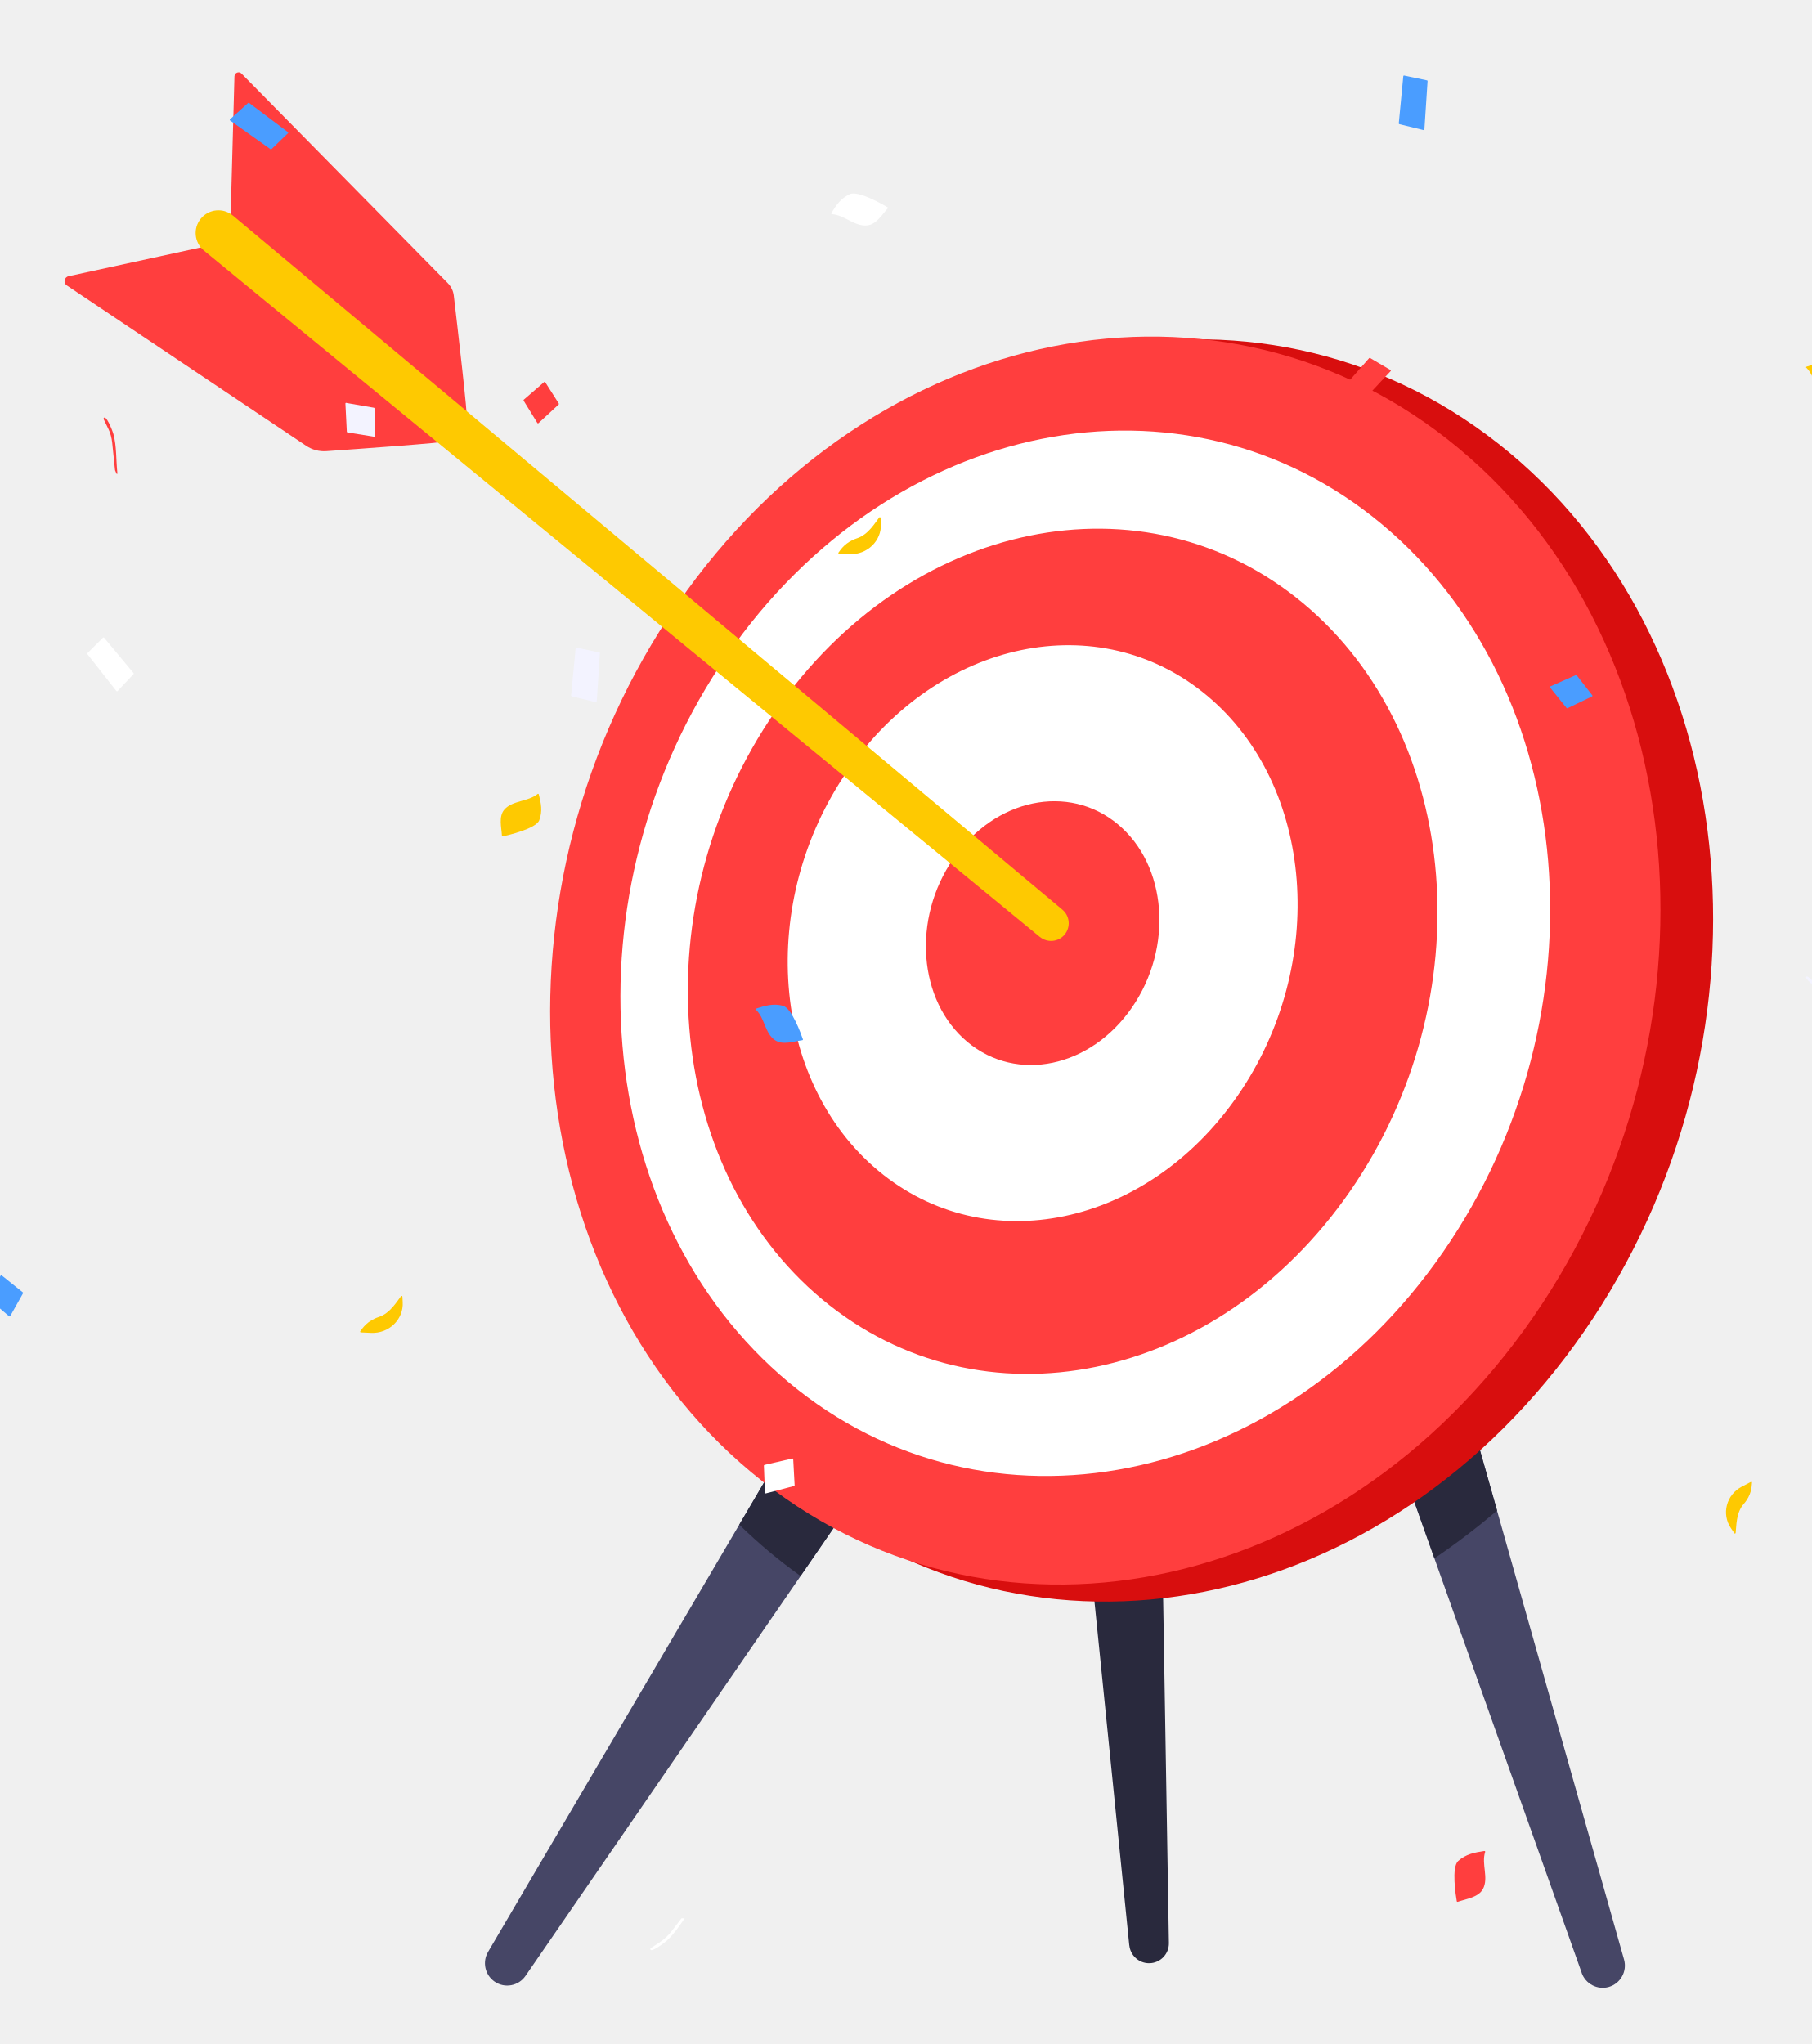
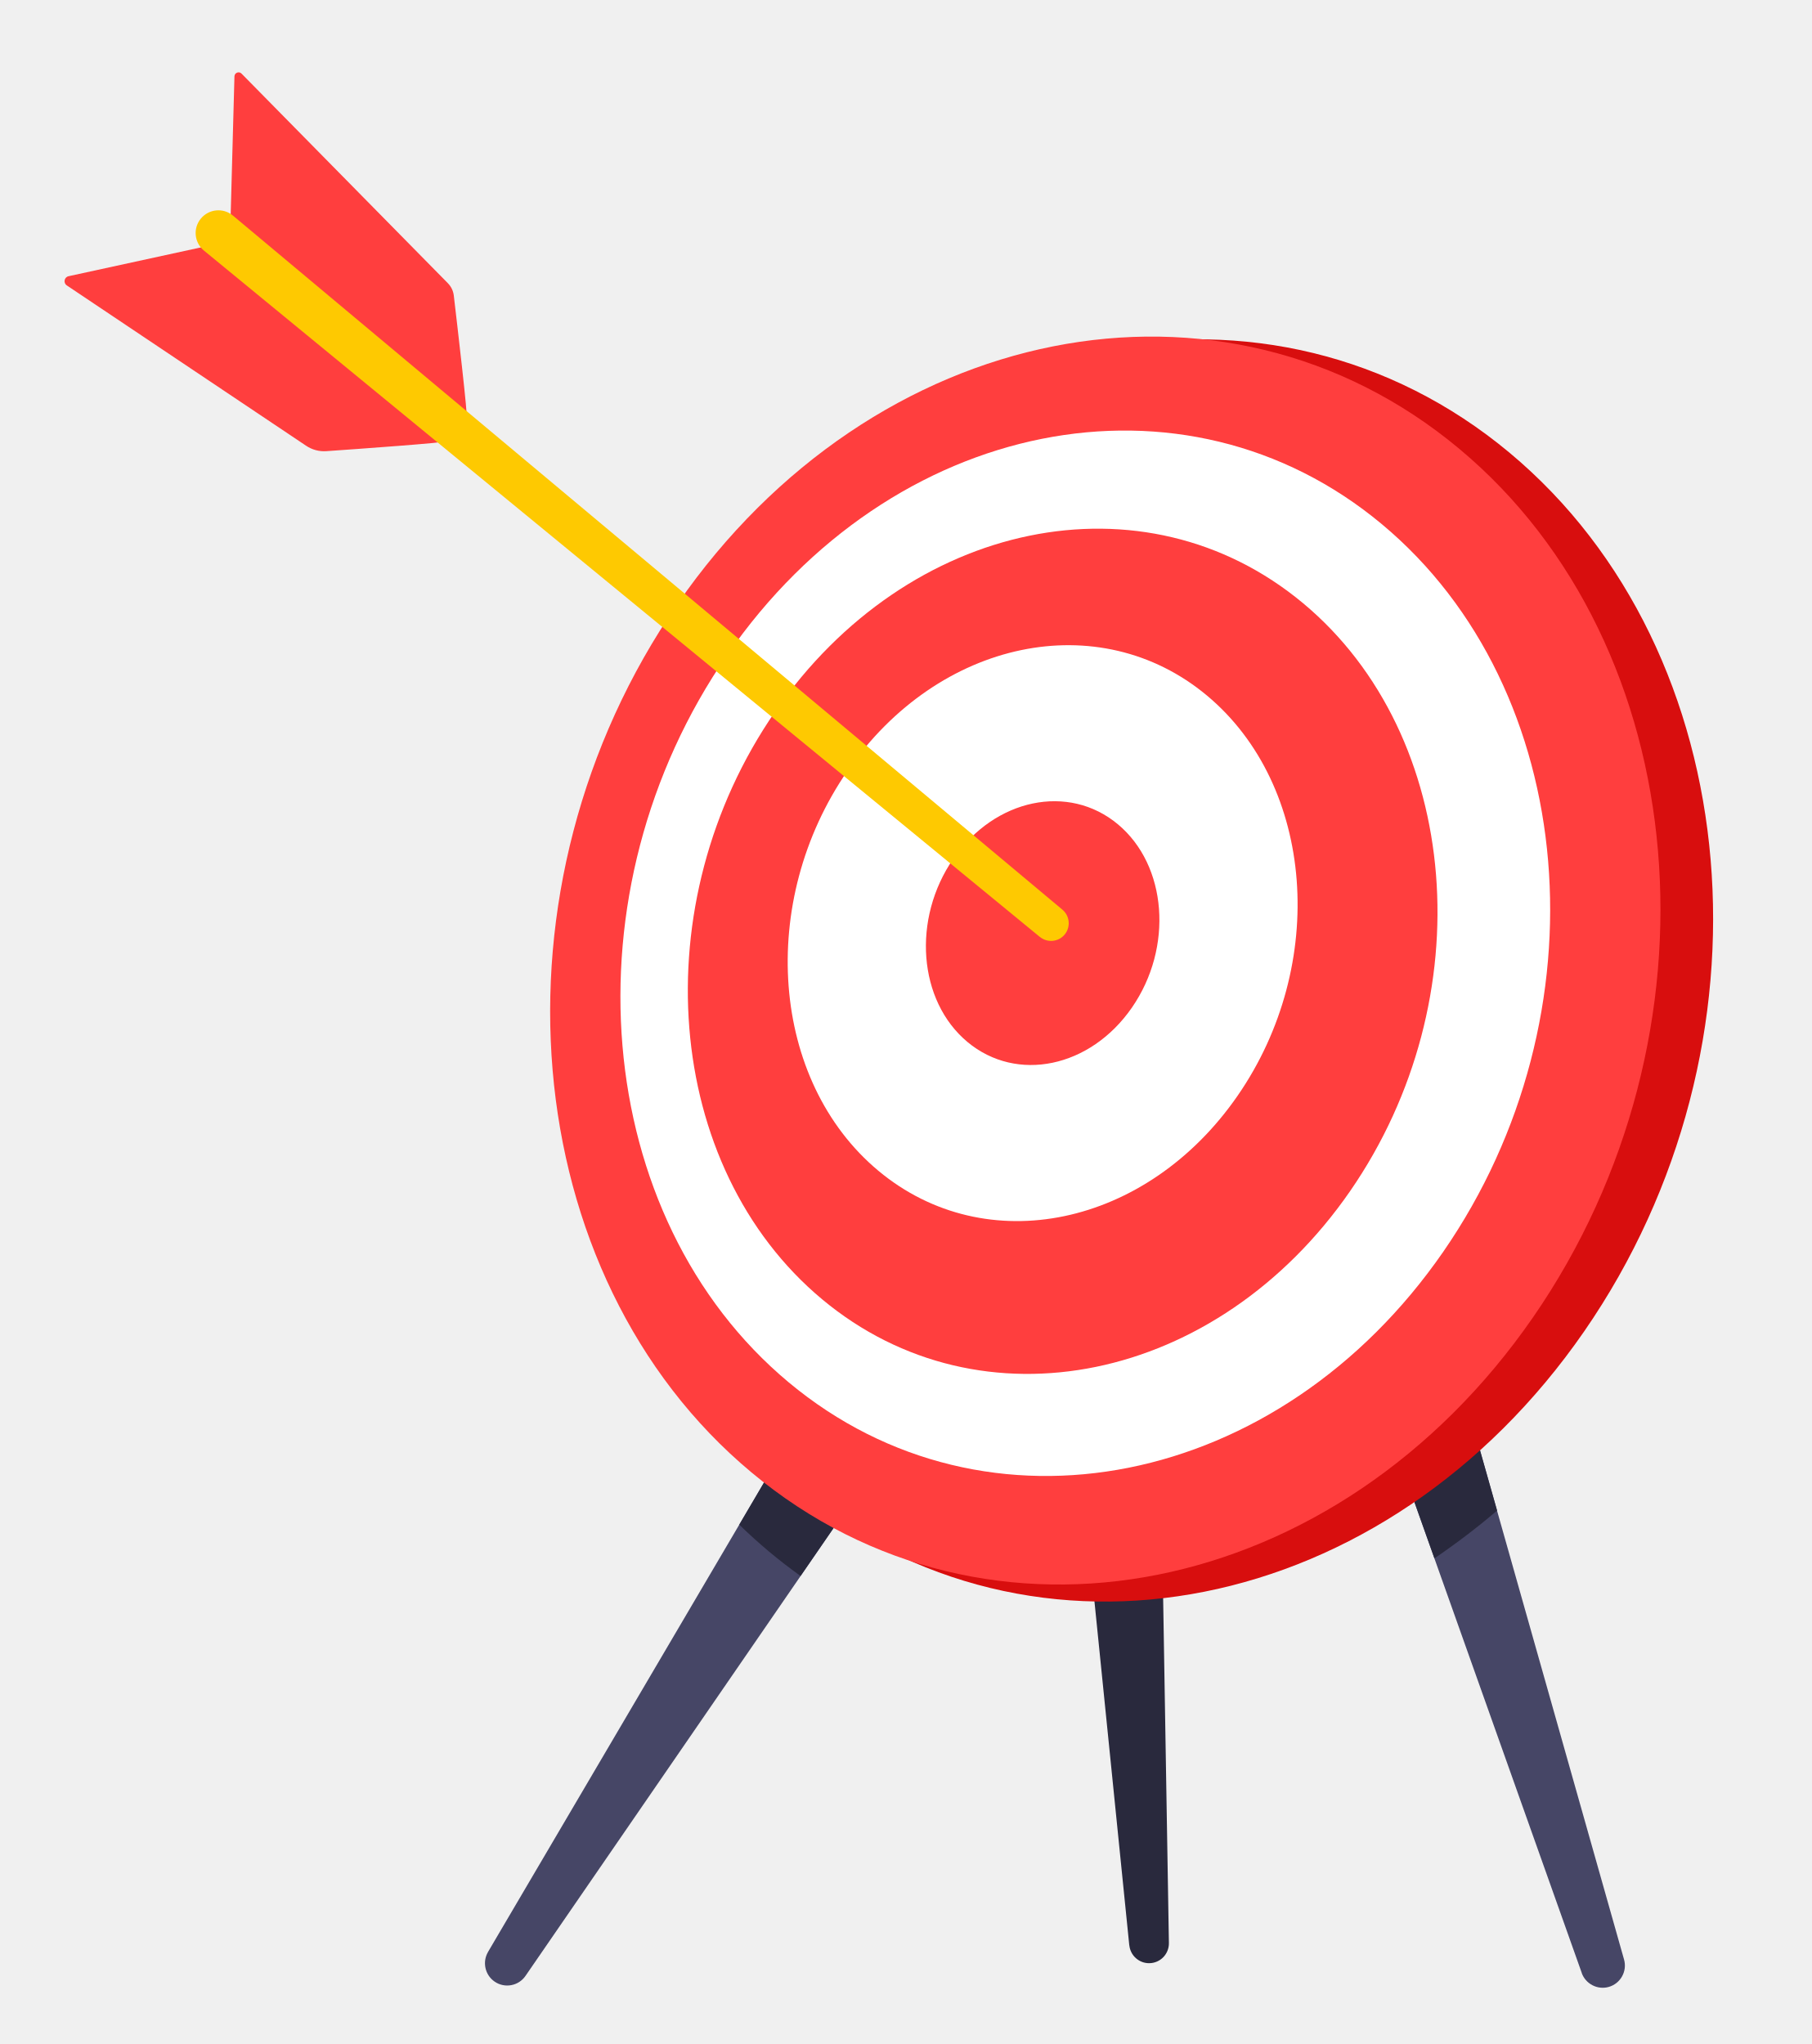
<svg xmlns="http://www.w3.org/2000/svg" id="_圖層_1" data-name="圖層_1" version="1.1" viewBox="0 0 308.21 347.81">
  <defs>
    <style>
  
      .st1 {
        fill: #00bdff;
      }

      .st2 {
        fill: #4a9dff;
      }

      .st3 {
        fill: #d80e0e;
      }

      .st5 {
        fill: #fec901;
      }

      .st6 {
        fill: #ff3e3e;
      }

      .st7 {
        fill: #fff;
      }

      .st8 {
        fill: #464666;
      }

      .st9 {
        fill: #29293d;
      }

      .st10 {
        fill: #f3f3ff;
      }

      .st11 {
        clip-path: url(#clippath);
      }
    </style>
    <clipPath id="clippath">
      <rect class="st0" x="-287.96" y="-628.57" width="1055.04" height="590.75" />
    </clipPath>
  </defs>
  <g class="st11">
    <ellipse class="st1" cx="367.41" cy="-109.03" rx="591.33" ry="499.25" />
  </g>
  <g>
    <g>
      <path class="st8" d="M83.03,332.15l76.98-130.93c2.57-4.37,8.2-5.83,12.57-3.26,4.37,2.57,5.83,8.2,3.26,12.57-.11.18-.23.38-.35.55l-86.08,125.14c-1.18,1.72-3.54,2.16-5.26.97-1.64-1.13-2.11-3.34-1.12-5.03Z" />
      <path class="st9" d="M192.14,331.03l-13.88-137.07c-.51-5.05,3.16-9.55,8.21-10.06,5.05-.51,9.55,3.16,10.06,8.21.03.25.04.52.05.77l2.3,137.75c.03,1.86-1.45,3.4-3.32,3.43-1.76.03-3.24-1.31-3.41-3.04Z" />
      <path class="st8" d="M269.13,335.73l-54.95-154.61c-1.7-4.78.8-10.03,5.57-11.72,4.78-1.7,10.03.8,11.72,5.57.07.18.13.39.18.58l44.67,157.88c.57,2.01-.6,4.1-2.61,4.67-1.92.54-3.93-.52-4.59-2.37Z" />
      <path class="st9" d="M231.66,175.55c-.05-.18-.12-.39-.18-.58-1.7-4.78-6.95-7.27-11.72-5.57-4.78,1.7-7.27,6.95-5.57,11.72l29.87,84.05c3.69-2.51,7.26-5.22,10.66-8.13l-23.06-81.49Z" />
      <path class="st9" d="M172.58,197.95c-4.37-2.57-10-1.11-12.57,3.26l-34.23,58.23c3.25,3.17,6.73,6.09,10.43,8.73l39.28-57.1c.12-.17.24-.37.35-.55,2.57-4.37,1.11-10-3.26-12.57Z" />
      <g>
        <path class="st3" d="M269.55,226.53c-33.63,48.66-93.85,60.61-134.51,26.71-40.66-33.91-46.35-100.84-12.72-149.5,33.63-48.66,93.85-60.61,134.51-26.71,40.66,33.91,46.35,100.84,12.72,149.5Z" />
        <path class="st6" d="M260.84,224.15c-33.25,48.1-92.79,59.93-132.98,26.4-40.2-33.52-45.83-99.69-12.58-147.8,33.25-48.1,92.79-59.93,132.98-26.4,40.2,33.52,45.83,99.69,12.58,147.8Z" />
        <path class="st7" d="M245.56,213c-27.87,40.32-77.73,50.27-111.37,22.22-33.63-28.05-38.31-83.48-10.44-123.8,27.87-40.32,77.73-50.27,111.37-22.22,33.63,28.05,38.31,83.48,10.44,123.8Z" />
        <path class="st6" d="M229.72,202.67c-22.6,32.7-62.83,40.95-89.84,18.42-27.01-22.53-30.59-67.3-7.99-100.01,22.6-32.7,62.83-40.95,89.84-18.42,27.01,22.53,30.59,67.3,7.99,100.01Z" />
        <path class="st7" d="M210.57,186.45c-15.44,22.33-42.8,28.05-61.12,12.77-18.32-15.28-20.66-45.77-5.22-68.1,15.44-22.33,42.8-28.05,61.12-12.77,18.32,15.28,20.66,45.77,5.22,68.1Z" />
        <path class="st6" d="M192.59,171.45c-7.07,10.23-19.6,12.85-27.99,5.85s-9.46-20.96-2.39-31.19c7.07-10.23,19.6-12.85,27.99-5.85,8.39,7,9.46,20.96,2.39,31.19Z" />
      </g>
      <g>
        <path class="st6" d="M79.39,71.11c.31.4-1.63-16.13-2.18-20.82-.09-.79-.45-1.53-1.01-2.1L41.09,12.52c-.43-.44-1.18-.14-1.2.47l-.68,24.97,40.18,33.15Z" />
        <path class="st6" d="M75.73,75.09c.43.22-14.76,1.3-20.19,1.68-1.23.09-2.45-.24-3.47-.93L11.37,48.57c-.64-.43-.45-1.41.3-1.57l24.02-5.23,40.04,33.31Z" />
        <path class="st5" d="M176.91,159.42L34.7,42.64c-1.65-1.36-1.89-3.79-.53-5.44s3.79-1.89,5.44-.53l.03.02,141.12,118.1c1.27,1.07,1.44,2.96.38,4.24-1.06,1.27-2.94,1.44-4.22.39Z" />
      </g>
    </g>
-     <g>
-       <g>
-         <g>
-           <g>
-             <g>
-               <path class="st7" d="M141.55,36.43c-.09,0-.14-.1-.1-.18.83-1.35,1.62-2.51,3.15-3.21,1.43-.65,5.64,1.77,6.42,2.23.06.04.08.12.03.18-.99,1.09-1.96,2.76-3.53,2.91-2.12.2-3.81-1.76-5.96-1.92Z" />
-               <path class="st7" d="M14.87,111.15l2.65-2.64c.05-.05.14-.05.19,0l5.02,6.03s.04.11,0,.15l-2.73,2.9c-.05.06-.14.05-.19,0l-4.95-6.3s-.03-.11,0-.16Z" />
-               <path class="st5" d="M307.33,62.59c-.07-.06-.04-.17.05-.2,1.54-.51,2.92-.9,4.55-.48,1.52.39,3.11,4.87,3.4,5.71.02.07-.02.14-.1.15-1.49.21-3.34.88-4.64,0-1.75-1.17-1.72-3.72-3.25-5.19Z" />
-               <path class="st6" d="M19.82,80.59c-.08-.18-.15-.36-.23-.54,0-.02-.01-.04-.02-.06l-.48-4.65c-.09-.83-.3-1.64-.62-2.29,0,0-.66-1.36-.83-1.72-.02-.05-.03-.13,0-.17.35-.69,1.43,1.9,1.66,2.71.56,2.03.43,4.45.67,6.61.02.18-.08.25-.14.1Z" />
-               <path class="st2" d="M242.8,13.68l-3.88-.82c-.08-.02-.15.04-.16.11l-.77,8.03c0,.06.04.12.1.13l4.1,1c.08.02.16-.03.16-.11l.54-8.22c0-.06-.04-.12-.1-.13Z" />
-               <path class="st2" d="M46.19,25.38l2.81-2.71c.05-.05.05-.14-.01-.19l-6.6-4.96c-.05-.04-.12-.03-.17,0l-3.09,2.79c-.06.05-.05.14.01.19l6.88,4.88c.05.04.12.03.17-.01Z" />
-             </g>
-             <path class="st6" d="M252.69,315.13c.03-.09-.05-.17-.14-.16-1.68.25-3.15.54-4.44,1.69-1.2,1.08-.41,5.95-.25,6.85.01.08.09.12.17.1,1.48-.5,3.52-.76,4.28-2.17,1.02-1.9-.29-4.24.38-6.31Z" />
-           </g>
-           <g>
-             <path class="st5" d="M68.46,220.62c0-.11-.15-.15-.22-.07-.67.84-1.84,2.91-3.77,3.54-2.01.66-2.77,1.9-3.17,2.44-.06.08,0,.18.1.19l1.75.08c3.03.13,5.52-2.28,5.37-5.2l-.05-.98Z" />
-             <path class="st7" d="M130.15,254l-.18-4.6c0-.06.04-.11.1-.13l4.73-1.09c.08-.02.15.04.16.11l.24,4.44c0,.06-.04.11-.09.13l-4.8,1.26c-.08.02-.16-.04-.16-.12Z" />
-             <path class="st2" d="M1.74,223.94l2.18-3.88s.02-.11-.03-.15l-3.59-2.88c-.06-.05-.15-.03-.19.03l-2.17,3.71s-.02.11.03.15l3.57,3.05c.06.05.15.04.19-.03Z" />
-           </g>
-         </g>
-         <g>
-           <g>
-             <g>
-               <path class="st7" d="M112.44,330.37s-1.34.88-1.69,1.11c-.05.03-.1.1-.1.15-.07.8,2.33-.96,2.98-1.58,1.07-1.01,1.97-2.33,2.86-3.63h-.54l-1.7,2.21c-.54.7-1.18,1.31-1.82,1.73Z" />
-               <g>
-                 <path class="st5" d="M91.47,135.1c.07-.06.18-.02.2.06.39,1.52.67,2.89.08,4.42-.55,1.43-5.31,2.54-6.2,2.74-.07.02-.15-.04-.15-.11-.08-1.45-.6-3.29.42-4.46,1.37-1.57,4-1.31,5.66-2.65Z" />
-                 <path class="st6" d="M91.43,71.97l-2.34-3.8s-.02-.11.02-.15l3.47-3.01c.06-.05.15-.04.19.03l2.31,3.63s.02.11-.02.15l-3.44,3.18c-.06.05-.15.04-.19-.03Z" />
-                 <path class="st2" d="M128.61,171.82c-.07-.06-.04-.17.05-.2,1.54-.51,2.92-.9,4.55-.48,1.52.39,3.11,4.87,3.4,5.71.02.07-.02.14-.1.15-1.49.21-3.34.88-4.64,0-1.75-1.17-1.72-3.72-3.25-5.19Z" />
-               </g>
-             </g>
-             <g>
-               <g>
-                 <path class="st10" d="M316.23,170.79c-.16-.12-.32-.24-.48-.36-.02-.01-.04-.02-.06-.03l-4.49-1.74c-.8-.31-1.55-.74-2.11-1.21,0,0-1.17-.99-1.48-1.24-.04-.04-.12-.06-.16-.05-.78.13,1.49,1.86,2.24,2.29,1.86,1.09,4.31,1.64,6.4,2.46.17.07.27,0,.14-.11Z" />
-                 <path class="st5" d="M295.08,260.9c.06.09.21.06.23-.05.13-1.05.03-3.41,1.35-4.91,1.38-1.56,1.37-3,1.43-3.67,0-.09-.1-.16-.18-.11l-1.54.8c-2.67,1.39-3.52,4.69-1.84,7.12l.57.82Z" />
-                 <path class="st5" d="M149.82,88.12c0-.11-.15-.15-.22-.07-.67.84-1.84,2.91-3.77,3.54-2.01.66-2.77,1.9-3.17,2.44-.06.08,0,.18.1.19l1.75.08c3.03.13,5.52-2.28,5.37-5.2l-.05-.98Z" />
-               </g>
-               <path class="st2" d="M263.74,116.99l2.81,3.49s.1.06.15.03l4.18-2.01c.07-.03.09-.12.04-.18l-2.65-3.41s-.1-.06-.15-.04l-4.33,1.92c-.07.03-.09.12-.05.18Z" />
-             </g>
-           </g>
-           <path class="st6" d="M230.97,69.04l-3.18-2.02c-.06-.04-.07-.12-.03-.18l5.19-5.9s.11-.06.16-.02l3.47,2.04c.07.04.08.13.03.18l-5.48,5.87s-.11.05-.16.02Z" />
-         </g>
-       </g>
-       <g>
-         <path class="st10" d="M101.98,111.03l-3.88-.82c-.08-.02-.15.04-.16.11l-.77,8.03c0,.06.04.12.1.13l4.1,1c.08.02.16-.03.16-.11l.54-8.22c0-.06-.04-.12-.1-.13Z" />
-         <path class="st10" d="M58.92,68.56l4.7.82c.06.01.1.06.11.12l.08,4.69c0,.08-.07.14-.15.12l-4.54-.73c-.06,0-.1-.06-.11-.12l-.24-4.79c0-.08.07-.14.15-.13Z" />
-       </g>
-     </g>
  </g>
</svg>
